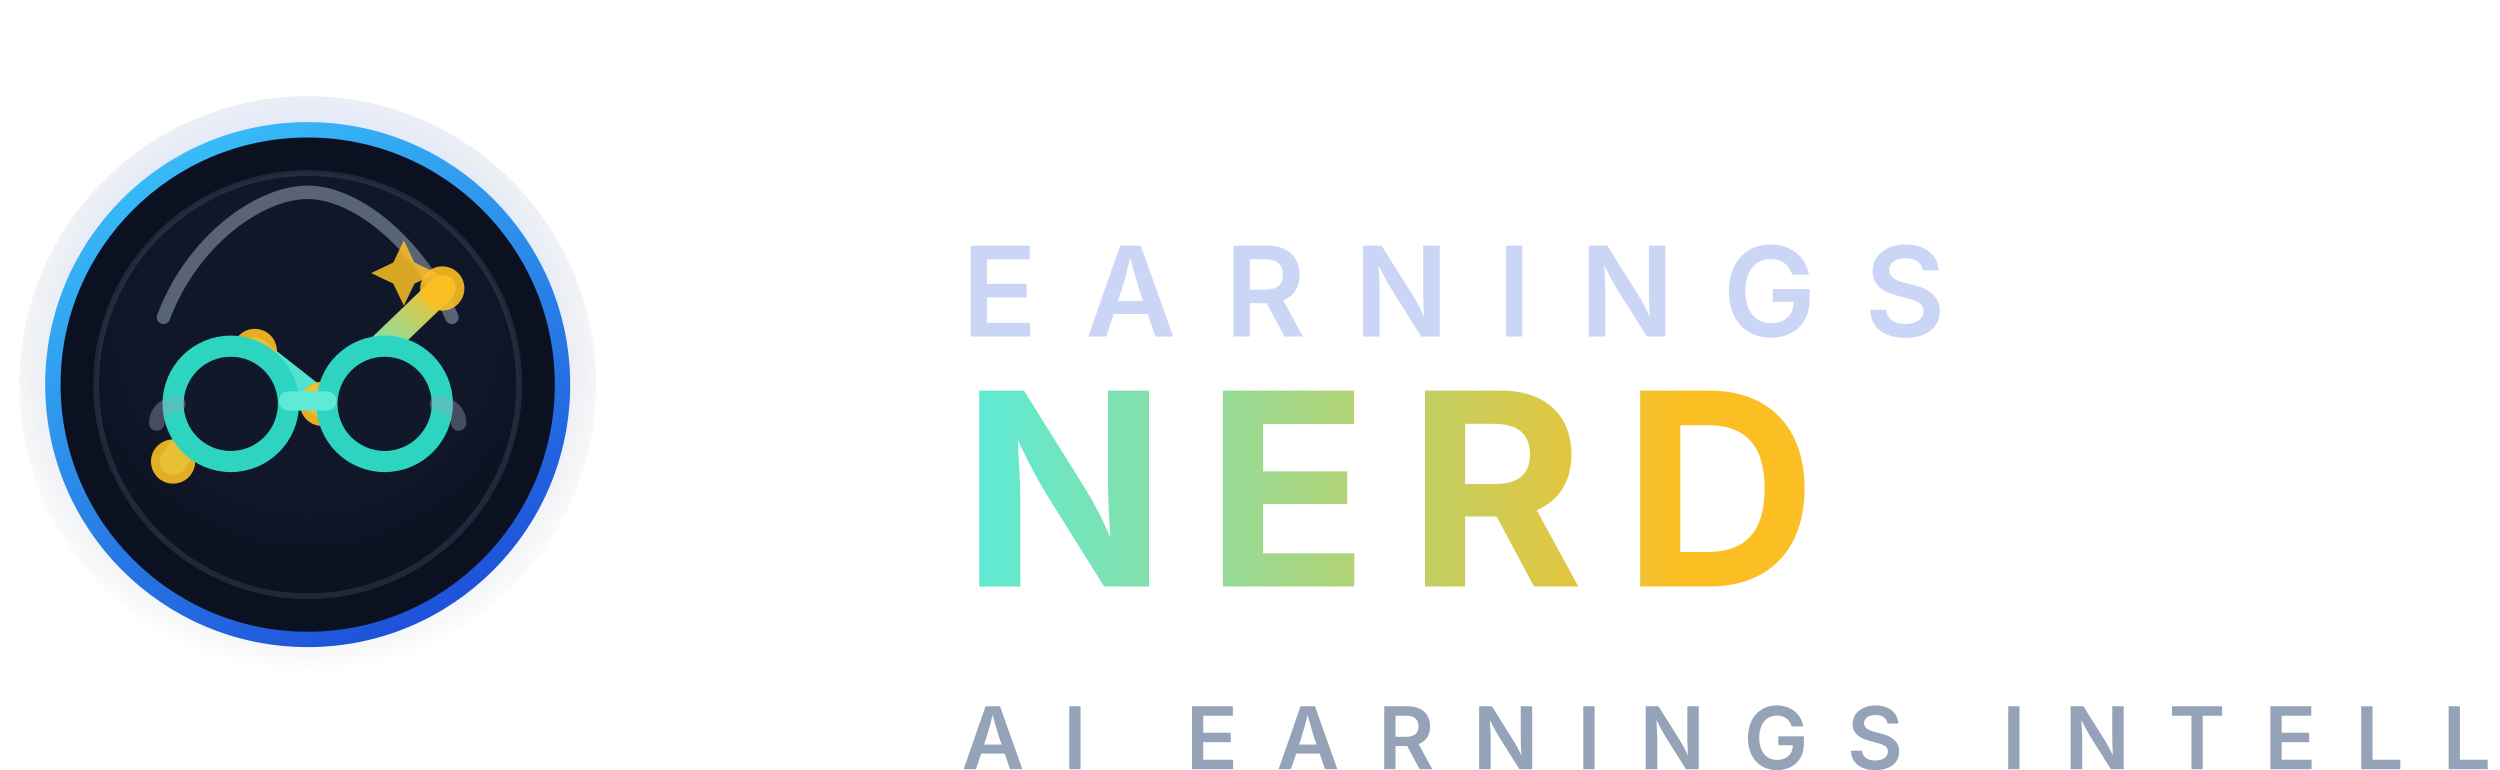
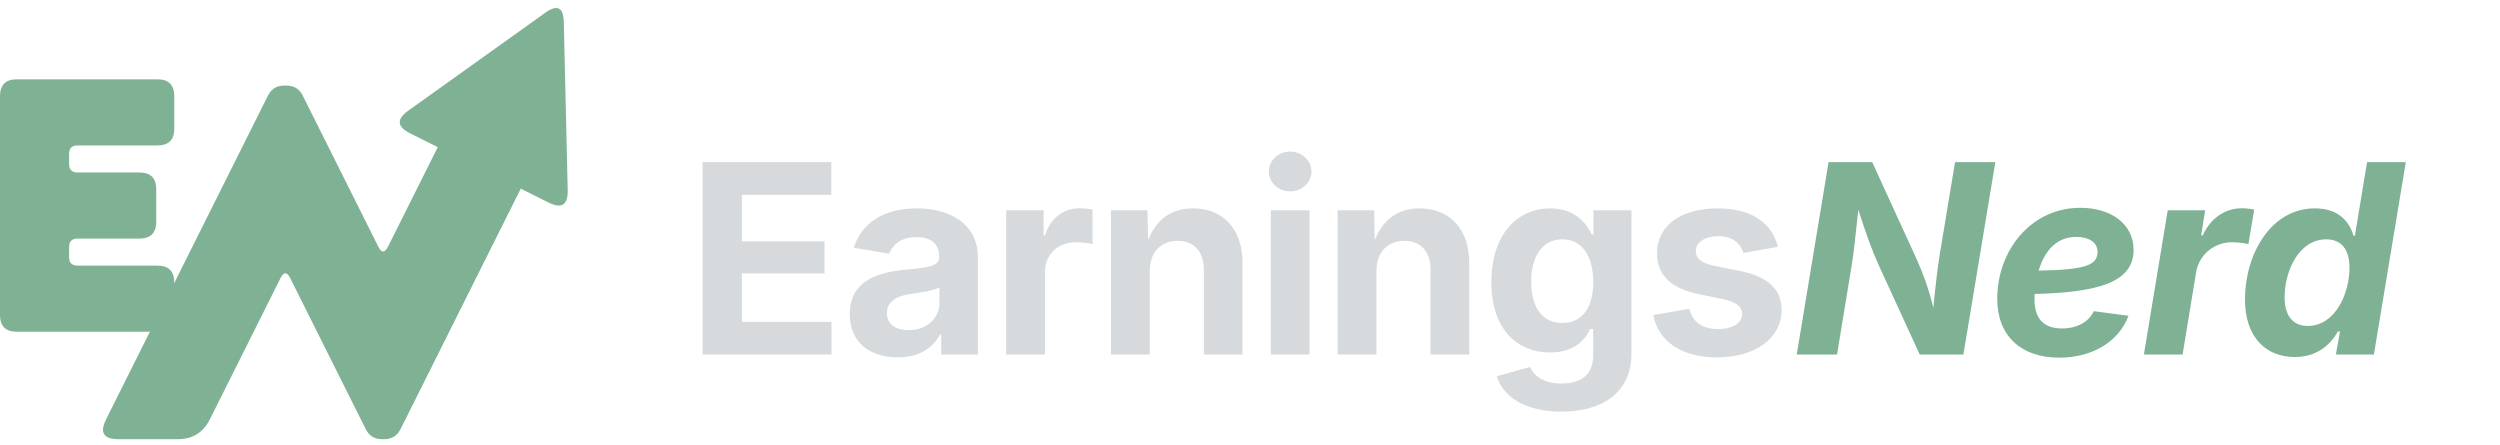
- <svg xmlns="http://www.w3.org/2000/svg" viewBox="0 0 260 80">
-   <defs>
-     <radialGradient id="haloDark" cx="50%" cy="45%" r="55%">
-       <stop offset="10%" stop-color="rgba(45, 212, 191, 0.28)" stop-opacity="0.75" />
-       <stop offset="70%" stop-color="rgba(37, 99, 235, 0.32)" stop-opacity="0.45" />
-       <stop offset="100%" stop-color="transparent" />
-     </radialGradient>
-     <linearGradient id="ringDark" x1="28%" y1="0%" x2="78%" y2="98%">
-       <stop offset="0%" stop-color="#38bdf8" />
-       <stop offset="100%" stop-color="#1d4ed8" />
-     </linearGradient>
-     <linearGradient id="accentDark" x1="0%" y1="80%" x2="100%" y2="0%">
-       <stop offset="0%" stop-color="#2dd4bf" />
-       <stop offset="60%" stop-color="#5eead4" />
-       <stop offset="100%" stop-color="#fbbf24" />
-     </linearGradient>
-     <radialGradient id="innerDark" cx="50%" cy="35%" r="65%">
-       <stop offset="0%" stop-color="#11182a" stop-opacity="0.96" />
-       <stop offset="60%" stop-color="#11182a" stop-opacity="0.82" />
-       <stop offset="100%" stop-color="#0b1120" stop-opacity="0.9" />
-     </radialGradient>
-     <linearGradient id="wordGradientDark" x1="0%" y1="0%" x2="100%" y2="0%">
-       <stop offset="0%" stop-color="#5eead4" />
-       <stop offset="85%" stop-color="#fbbf24" />
-     </linearGradient>
-   </defs>
-   <g transform="translate(0, 8)">
-     <circle cx="32" cy="32" r="30" fill="url(#haloDark)" />
-     <circle cx="32" cy="32" r="26.5" fill="#0b1120" stroke="url(#ringDark)" stroke-width="1.6" />
-     <circle cx="32" cy="32" r="22" fill="url(#innerDark)" stroke="rgba(148, 163, 184, 0.16)" stroke-width="0.6" />
-     <path d="M17 25c3-8 10-13 15-13s11.5 5.2 15 13" stroke="#94a3b8" stroke-width="1.4" stroke-linecap="round" fill="none" opacity="0.55" />
-     <path d="M18 40 L26.5 28.5 L33.5 34 L46 22" stroke="url(#accentDark)" stroke-width="2.8" stroke-linecap="round" stroke-linejoin="round" fill="none" />
-     <circle cx="18" cy="40" r="2.3" fill="#fbbf24" opacity="0.9" />
-     <circle cx="26.5" cy="28.5" r="2.3" fill="#fbbf24" opacity="0.9" />
-     <circle cx="33.5" cy="34" r="2.3" fill="#fbbf24" opacity="0.9" />
-     <circle cx="46" cy="22" r="2.3" fill="#fbbf24" opacity="0.9" />
-     <circle cx="24" cy="34" r="6" fill="#11182a" stroke="#2dd4bf" stroke-width="2.2" />
-     <circle cx="40" cy="34" r="6" fill="#11182a" stroke="#2dd4bf" stroke-width="2.2" />
-     <path d="M30 33.7h4" stroke="#5eead4" stroke-width="2" stroke-linecap="round" />
-     <path d="M18.5 34c-1.2 0-2.2 0.8-2.2 2" stroke="#94a3b8" stroke-width="1.6" stroke-linecap="round" fill="none" opacity="0.4" />
-     <path d="M45.5 34c1.2 0 2.2 0.8 2.2 2" stroke="#94a3b8" stroke-width="1.6" stroke-linecap="round" fill="none" opacity="0.4" />
-     <path d="M42 17l1.1 2.3 2.3 1.1-2.3 1.1-1.1 2.3-1.1-2.3-2.3-1.1 2.3-1.1z" fill="#fbbf24" opacity="0.85" />
+ <svg xmlns="http://www.w3.org/2000/svg" viewBox="0 0 416 74" role="img" aria-label="EarningsNerd">
+   <g transform="translate(0,-14.8)">
+     <path d="M2.8 28L26.2 28Q29 28 29 30.8L29 36.2Q29 39 26.2 39L12.9 39Q11.5 39 11.5 40.4L11.5 42.1Q11.5 43.5 12.9 43.5L23.2 43.5Q26 43.5 26 46.3L26 51.7Q26 54.5 23.2 54.5L12.9 54.5Q11.5 54.5 11.5 55.9L11.5 57.6Q11.5 59 12.9 59L26.2 59Q29 59 29 61.8L29 67.2Q29 70 26.2 70L2.8 70Q0 70 0 67.2L0 30.8Q0 28 2.8 28Z" fill="#7FB295" />
+     <g transform="translate(0.92,6.98) scale(0.9193)">
+       <path d="M36.98 84.42L49.76 58.87Q50.65 57.08 51.54 58.87L65.21 86.2Q66.11 88 68.13 88L68.57 88Q70.59 88 71.49 86.2L93.87 41.43Q95.66 37.86 92.09 36.07L84.21 32.13Q80.64 30.34 78.85 33.92L69.24 53.13Q68.35 54.92 67.46 53.13L53.79 25.8Q52.89 24 50.87 24L50.43 24Q48.41 24 47.51 25.8L18.2 84.42Q16.41 88 20.41 88L31.19 88Q35.19 88 36.98 84.42Z" fill="#7FB295" />
+       <path d="M101.76 42.95L101.05 12.49Q100.96 8.49 97.7 10.81L72.91 28.53Q69.65 30.85 73.23 32.64L98.27 45.16Q101.85 46.95 101.76 42.95Z" fill="#7FB295" />
+     </g>
  </g>
-   <g transform="translate(100, 23)">
-     <text x="0" y="12" font-family="'Inter', 'Space Grotesk', 'IBM Plex Sans', sans-serif" font-size="13" font-weight="600" letter-spacing="5" fill="#cbd5f5" text-rendering="geometricPrecision">EARNINGS</text>
-     <text x="0" y="38" font-family="'Inter', 'Space Grotesk', 'IBM Plex Sans', sans-serif" font-size="28" font-weight="700" letter-spacing="4" fill="url(#wordGradientDark)">NERD</text>
-     <text x="0" y="57" font-family="'Inter', 'Space Grotesk', 'IBM Plex Sans', sans-serif" font-size="9" font-weight="600" letter-spacing="4" fill="#94a3b8">AI EARNINGS INTELLIGENCE</text>
-   </g>
+   <text x="114" y="59" font-family="Inter, 'Helvetica Neue', -apple-system, Arial, sans-serif" font-size="44" font-weight="700" letter-spacing="-0.8" fill="#D7DADC">Earnings<tspan font-style="italic" fill="#7FB295">Nerd</tspan>
+   </text>
</svg>
